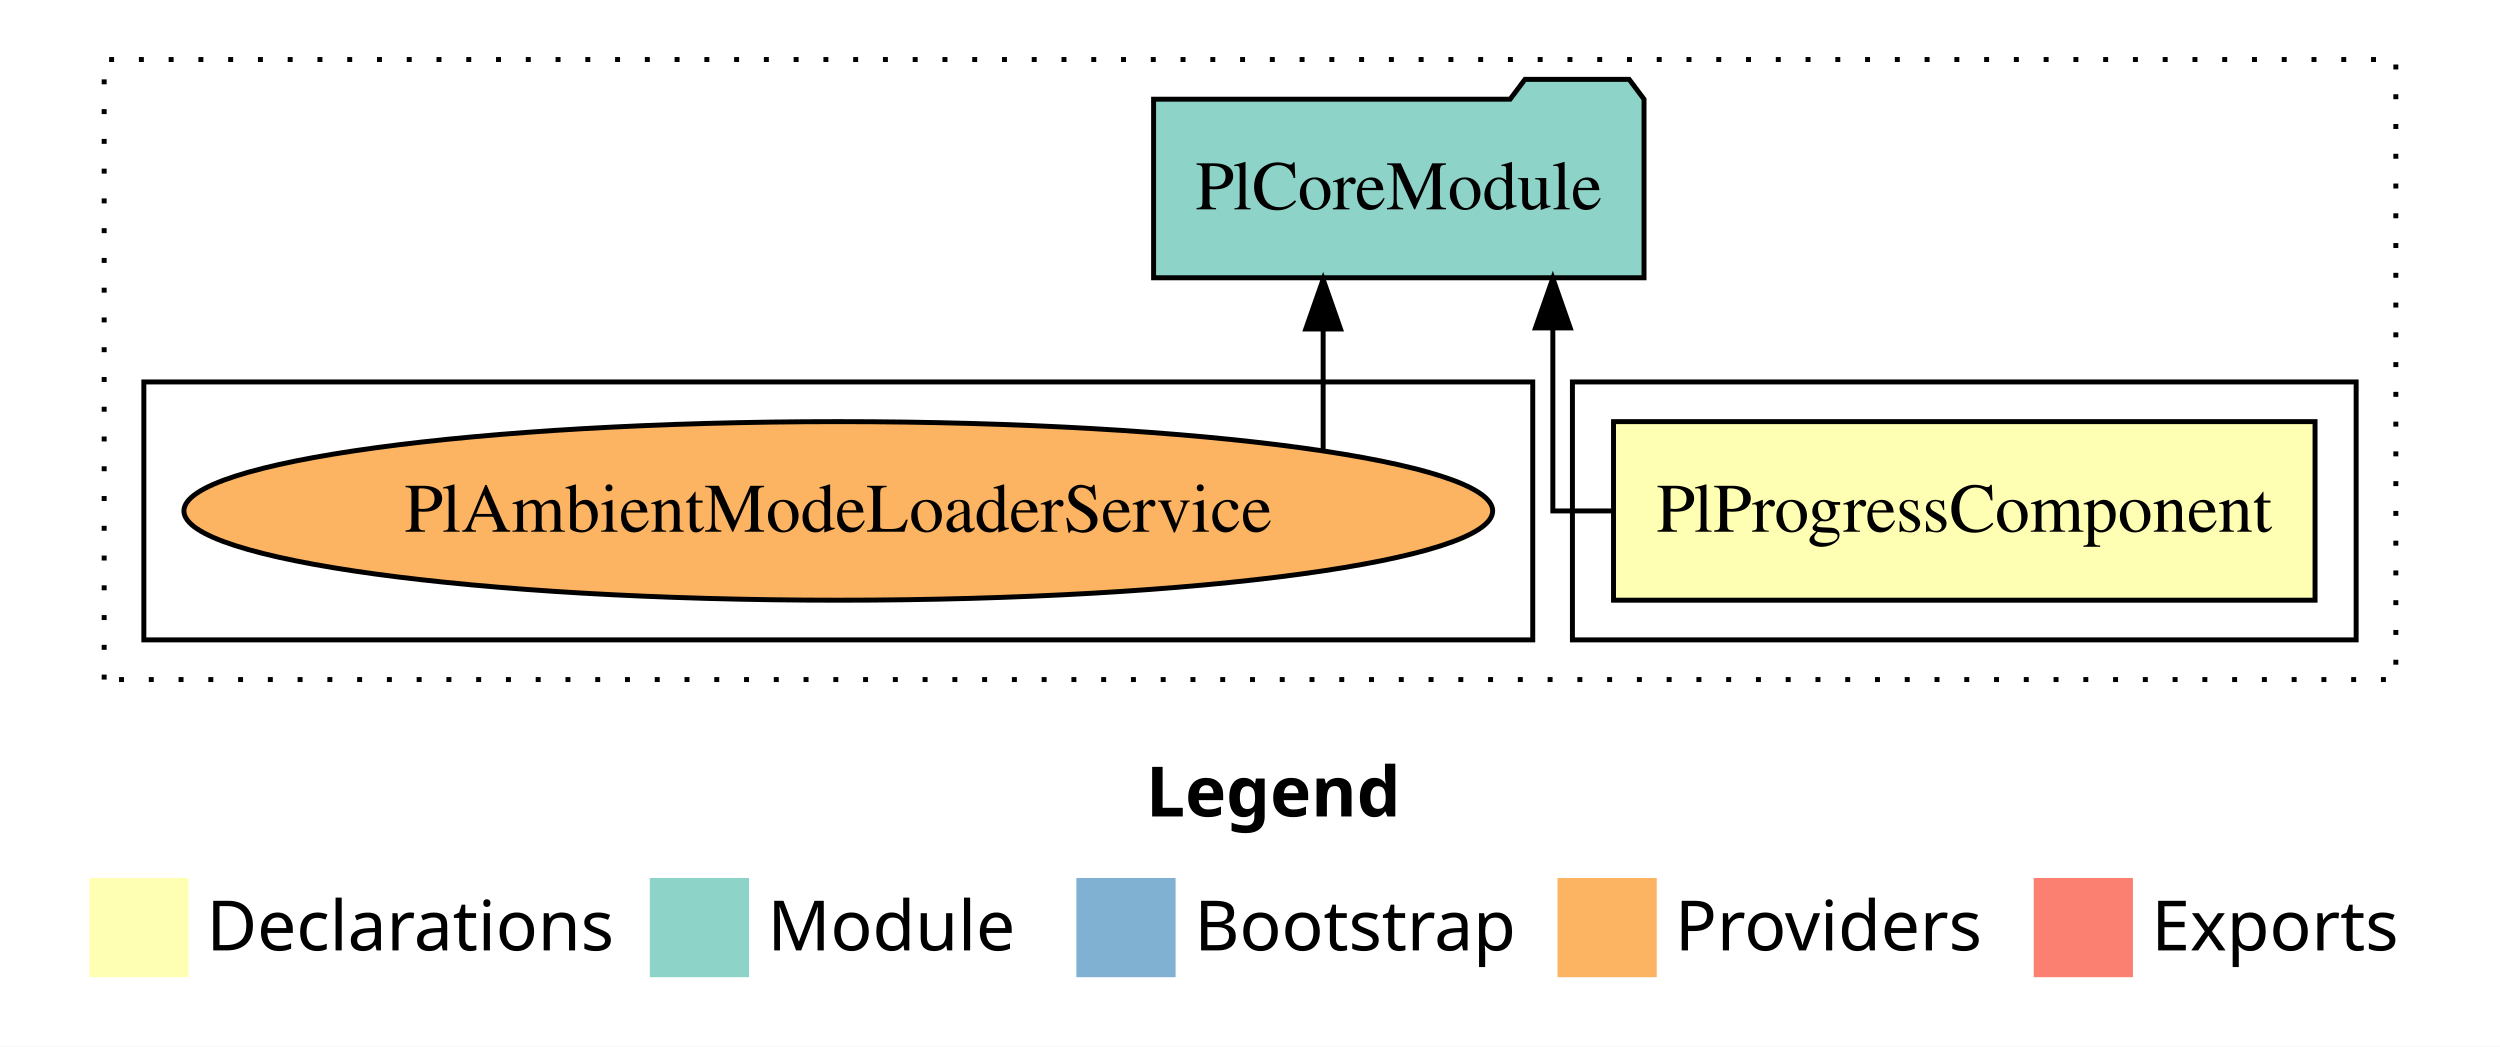
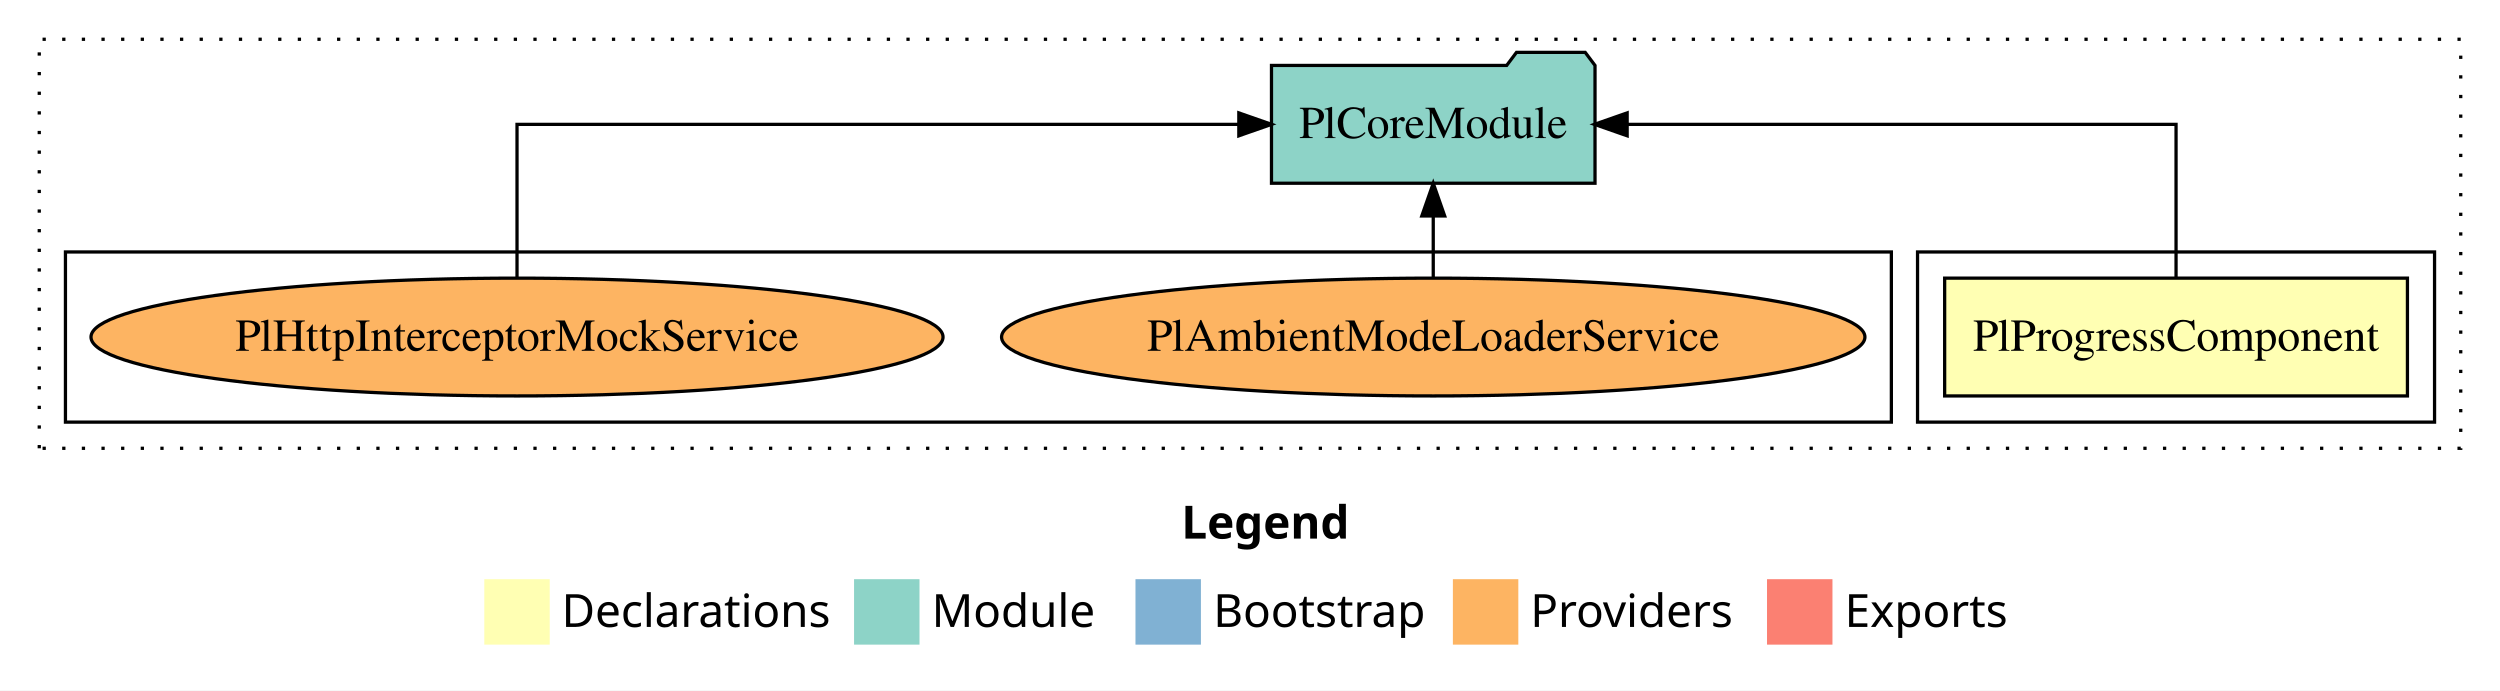
- <svg xmlns="http://www.w3.org/2000/svg" width="504pt" height="211pt" viewBox="0.00 0.00 504.00 211.00">
+ <svg xmlns="http://www.w3.org/2000/svg" width="764pt" height="211pt" viewBox="0.00 0.00 764.00 211.00">
  <g id="graph0" class="graph" transform="scale(1 1) rotate(0) translate(4 207)">
-     <polygon fill="#ffffff" stroke="transparent" points="-4,4 -4,-207 500,-207 500,4 -4,4" />
-     <text text-anchor="start" x="227.009" y="-42.4" font-family="sans-serif" font-weight="bold" font-size="14.00" fill="#000000">Legend</text>
-     <polygon fill="#ffffb3" stroke="transparent" points="14,-10 14,-30 34,-30 34,-10 14,-10" />
-     <text text-anchor="start" x="37.629" y="-15.4" font-family="sans-serif" font-size="14.00" fill="#000000">  Declarations</text>
-     <polygon fill="#8dd3c7" stroke="transparent" points="127,-10 127,-30 147,-30 147,-10 127,-10" />
-     <text text-anchor="start" x="150.725" y="-15.4" font-family="sans-serif" font-size="14.00" fill="#000000">  Module</text>
-     <polygon fill="#80b1d3" stroke="transparent" points="213,-10 213,-30 233,-30 233,-10 213,-10" />
-     <text text-anchor="start" x="236.781" y="-15.4" font-family="sans-serif" font-size="14.00" fill="#000000">  Bootstrap</text>
-     <polygon fill="#fdb462" stroke="transparent" points="310,-10 310,-30 330,-30 330,-10 310,-10" />
-     <text text-anchor="start" x="333.673" y="-15.4" font-family="sans-serif" font-size="14.00" fill="#000000">  Providers</text>
-     <polygon fill="#fb8072" stroke="transparent" points="406,-10 406,-30 426,-30 426,-10 406,-10" />
-     <text text-anchor="start" x="429.726" y="-15.4" font-family="sans-serif" font-size="14.00" fill="#000000">  Exports</text>
+     <polygon fill="#ffffff" stroke="transparent" points="-4,4 -4,-207 760,-207 760,4 -4,4" />
+     <text text-anchor="start" x="357.009" y="-42.4" font-family="sans-serif" font-weight="bold" font-size="14.00" fill="#000000">Legend</text>
+     <polygon fill="#ffffb3" stroke="transparent" points="144,-10 144,-30 164,-30 164,-10 144,-10" />
+     <text text-anchor="start" x="167.629" y="-15.4" font-family="sans-serif" font-size="14.00" fill="#000000">  Declarations</text>
+     <polygon fill="#8dd3c7" stroke="transparent" points="257,-10 257,-30 277,-30 277,-10 257,-10" />
+     <text text-anchor="start" x="280.725" y="-15.4" font-family="sans-serif" font-size="14.00" fill="#000000">  Module</text>
+     <polygon fill="#80b1d3" stroke="transparent" points="343,-10 343,-30 363,-30 363,-10 343,-10" />
+     <text text-anchor="start" x="366.781" y="-15.4" font-family="sans-serif" font-size="14.00" fill="#000000">  Bootstrap</text>
+     <polygon fill="#fdb462" stroke="transparent" points="440,-10 440,-30 460,-30 460,-10 440,-10" />
+     <text text-anchor="start" x="463.673" y="-15.4" font-family="sans-serif" font-size="14.00" fill="#000000">  Providers</text>
+     <polygon fill="#fb8072" stroke="transparent" points="536,-10 536,-30 556,-30 556,-10 536,-10" />
+     <text text-anchor="start" x="559.726" y="-15.4" font-family="sans-serif" font-size="14.00" fill="#000000">  Exports</text>
    <g id="clust1" class="cluster">
-       <polygon fill="none" stroke="#000000" stroke-dasharray="1,5" points="17,-70 17,-195 479,-195 479,-70 17,-70" />
+       <polygon fill="none" stroke="#000000" stroke-dasharray="1,5" points="8,-70 8,-195 748,-195 748,-70 8,-70" />
    </g>
    <g id="clust2" class="cluster">
-       <polygon fill="none" stroke="#000000" points="313,-78 313,-130 471,-130 471,-78 313,-78" />
+       <polygon fill="none" stroke="#000000" points="582,-78 582,-130 740,-130 740,-78 582,-78" />
    </g>
    <g id="clust7" class="cluster">
-       <polygon fill="none" stroke="#000000" points="25,-78 25,-130 305,-130 305,-78 25,-78" />
+       <polygon fill="none" stroke="#000000" points="16,-78 16,-130 574,-130 574,-78 16,-78" />
    </g>
    <g id="node1" class="node">
-       <polygon fill="#ffffb3" stroke="#000000" points="462.713,-122 321.287,-122 321.287,-86 462.713,-86 462.713,-122" />
-       <text text-anchor="middle" x="392" y="-99.8" font-family="Times,serif" font-size="14.00" fill="#000000">PlProgressComponent</text>
+       <polygon fill="#ffffb3" stroke="#000000" points="731.713,-122 590.287,-122 590.287,-86 731.713,-86 731.713,-122" />
+       <text text-anchor="middle" x="661" y="-99.8" font-family="Times,serif" font-size="14.00" fill="#000000">PlProgressComponent</text>
    </g>
    <g id="node2" class="node">
-       <polygon fill="#8dd3c7" stroke="#000000" points="327.436,-187 324.436,-191 303.436,-191 300.436,-187 228.564,-187 228.564,-151 327.436,-151 327.436,-187" />
-       <text text-anchor="middle" x="278" y="-164.8" font-family="Times,serif" font-size="14.00" fill="#000000">PlCoreModule</text>
+       <polygon fill="#8dd3c7" stroke="#000000" points="483.436,-187 480.436,-191 459.436,-191 456.436,-187 384.564,-187 384.564,-151 483.436,-151 483.436,-187" />
+       <text text-anchor="middle" x="434" y="-164.8" font-family="Times,serif" font-size="14.00" fill="#000000">PlCoreModule</text>
    </g>
    <g id="edge1" class="edge">
-       <path fill="none" stroke="#000000" d="M321.291,-104C313.917,-104 309.052,-104 309.052,-104 309.052,-104 309.052,-140.894 309.052,-140.894" />
-       <polygon fill="#000000" stroke="#000000" points="305.552,-140.894 309.052,-150.894 312.552,-140.894 305.552,-140.894" />
+       <path fill="none" stroke="#000000" d="M661,-122.106C661,-141.339 661,-169 661,-169 661,-169 493.256,-169 493.256,-169" />
+       <polygon fill="#000000" stroke="#000000" points="493.256,-165.5 483.256,-169 493.256,-172.5 493.256,-165.5" />
    </g>
    <g id="node3" class="node">
-       <ellipse fill="#fdb462" stroke="#000000" cx="165" cy="-104" rx="131.922" ry="18" />
-       <text text-anchor="middle" x="165" y="-99.8" font-family="Times,serif" font-size="14.00" fill="#000000">PlAmbientModeLoaderService</text>
+       <ellipse fill="#fdb462" stroke="#000000" cx="434" cy="-104" rx="131.922" ry="18" />
+       <text text-anchor="middle" x="434" y="-99.8" font-family="Times,serif" font-size="14.00" fill="#000000">PlAmbientModeLoaderService</text>
    </g>
    <g id="edge2" class="edge">
-       <path fill="none" stroke="#000000" d="M262.747,-116.226C262.747,-116.226 262.747,-140.683 262.747,-140.683" />
-       <polygon fill="#000000" stroke="#000000" points="259.247,-140.683 262.747,-150.683 266.247,-140.683 259.247,-140.683" />
+       <path fill="none" stroke="#000000" d="M434,-122.106C434,-122.106 434,-140.991 434,-140.991" />
+       <polygon fill="#000000" stroke="#000000" points="430.5,-140.991 434,-150.991 437.5,-140.991 430.5,-140.991" />
+     </g>
+     <g id="node4" class="node">
+       <ellipse fill="#fdb462" stroke="#000000" cx="154" cy="-104" rx="130.192" ry="18" />
+       <text text-anchor="middle" x="154" y="-99.8" font-family="Times,serif" font-size="14.00" fill="#000000">PlHttpInterceptorMockService</text>
+     </g>
+     <g id="edge3" class="edge">
+       <path fill="none" stroke="#000000" d="M154,-122.106C154,-141.339 154,-169 154,-169 154,-169 374.586,-169 374.586,-169" />
+       <polygon fill="#000000" stroke="#000000" points="374.586,-172.5 384.586,-169 374.586,-165.5 374.586,-172.5" />
    </g>
  </g>
</svg>
